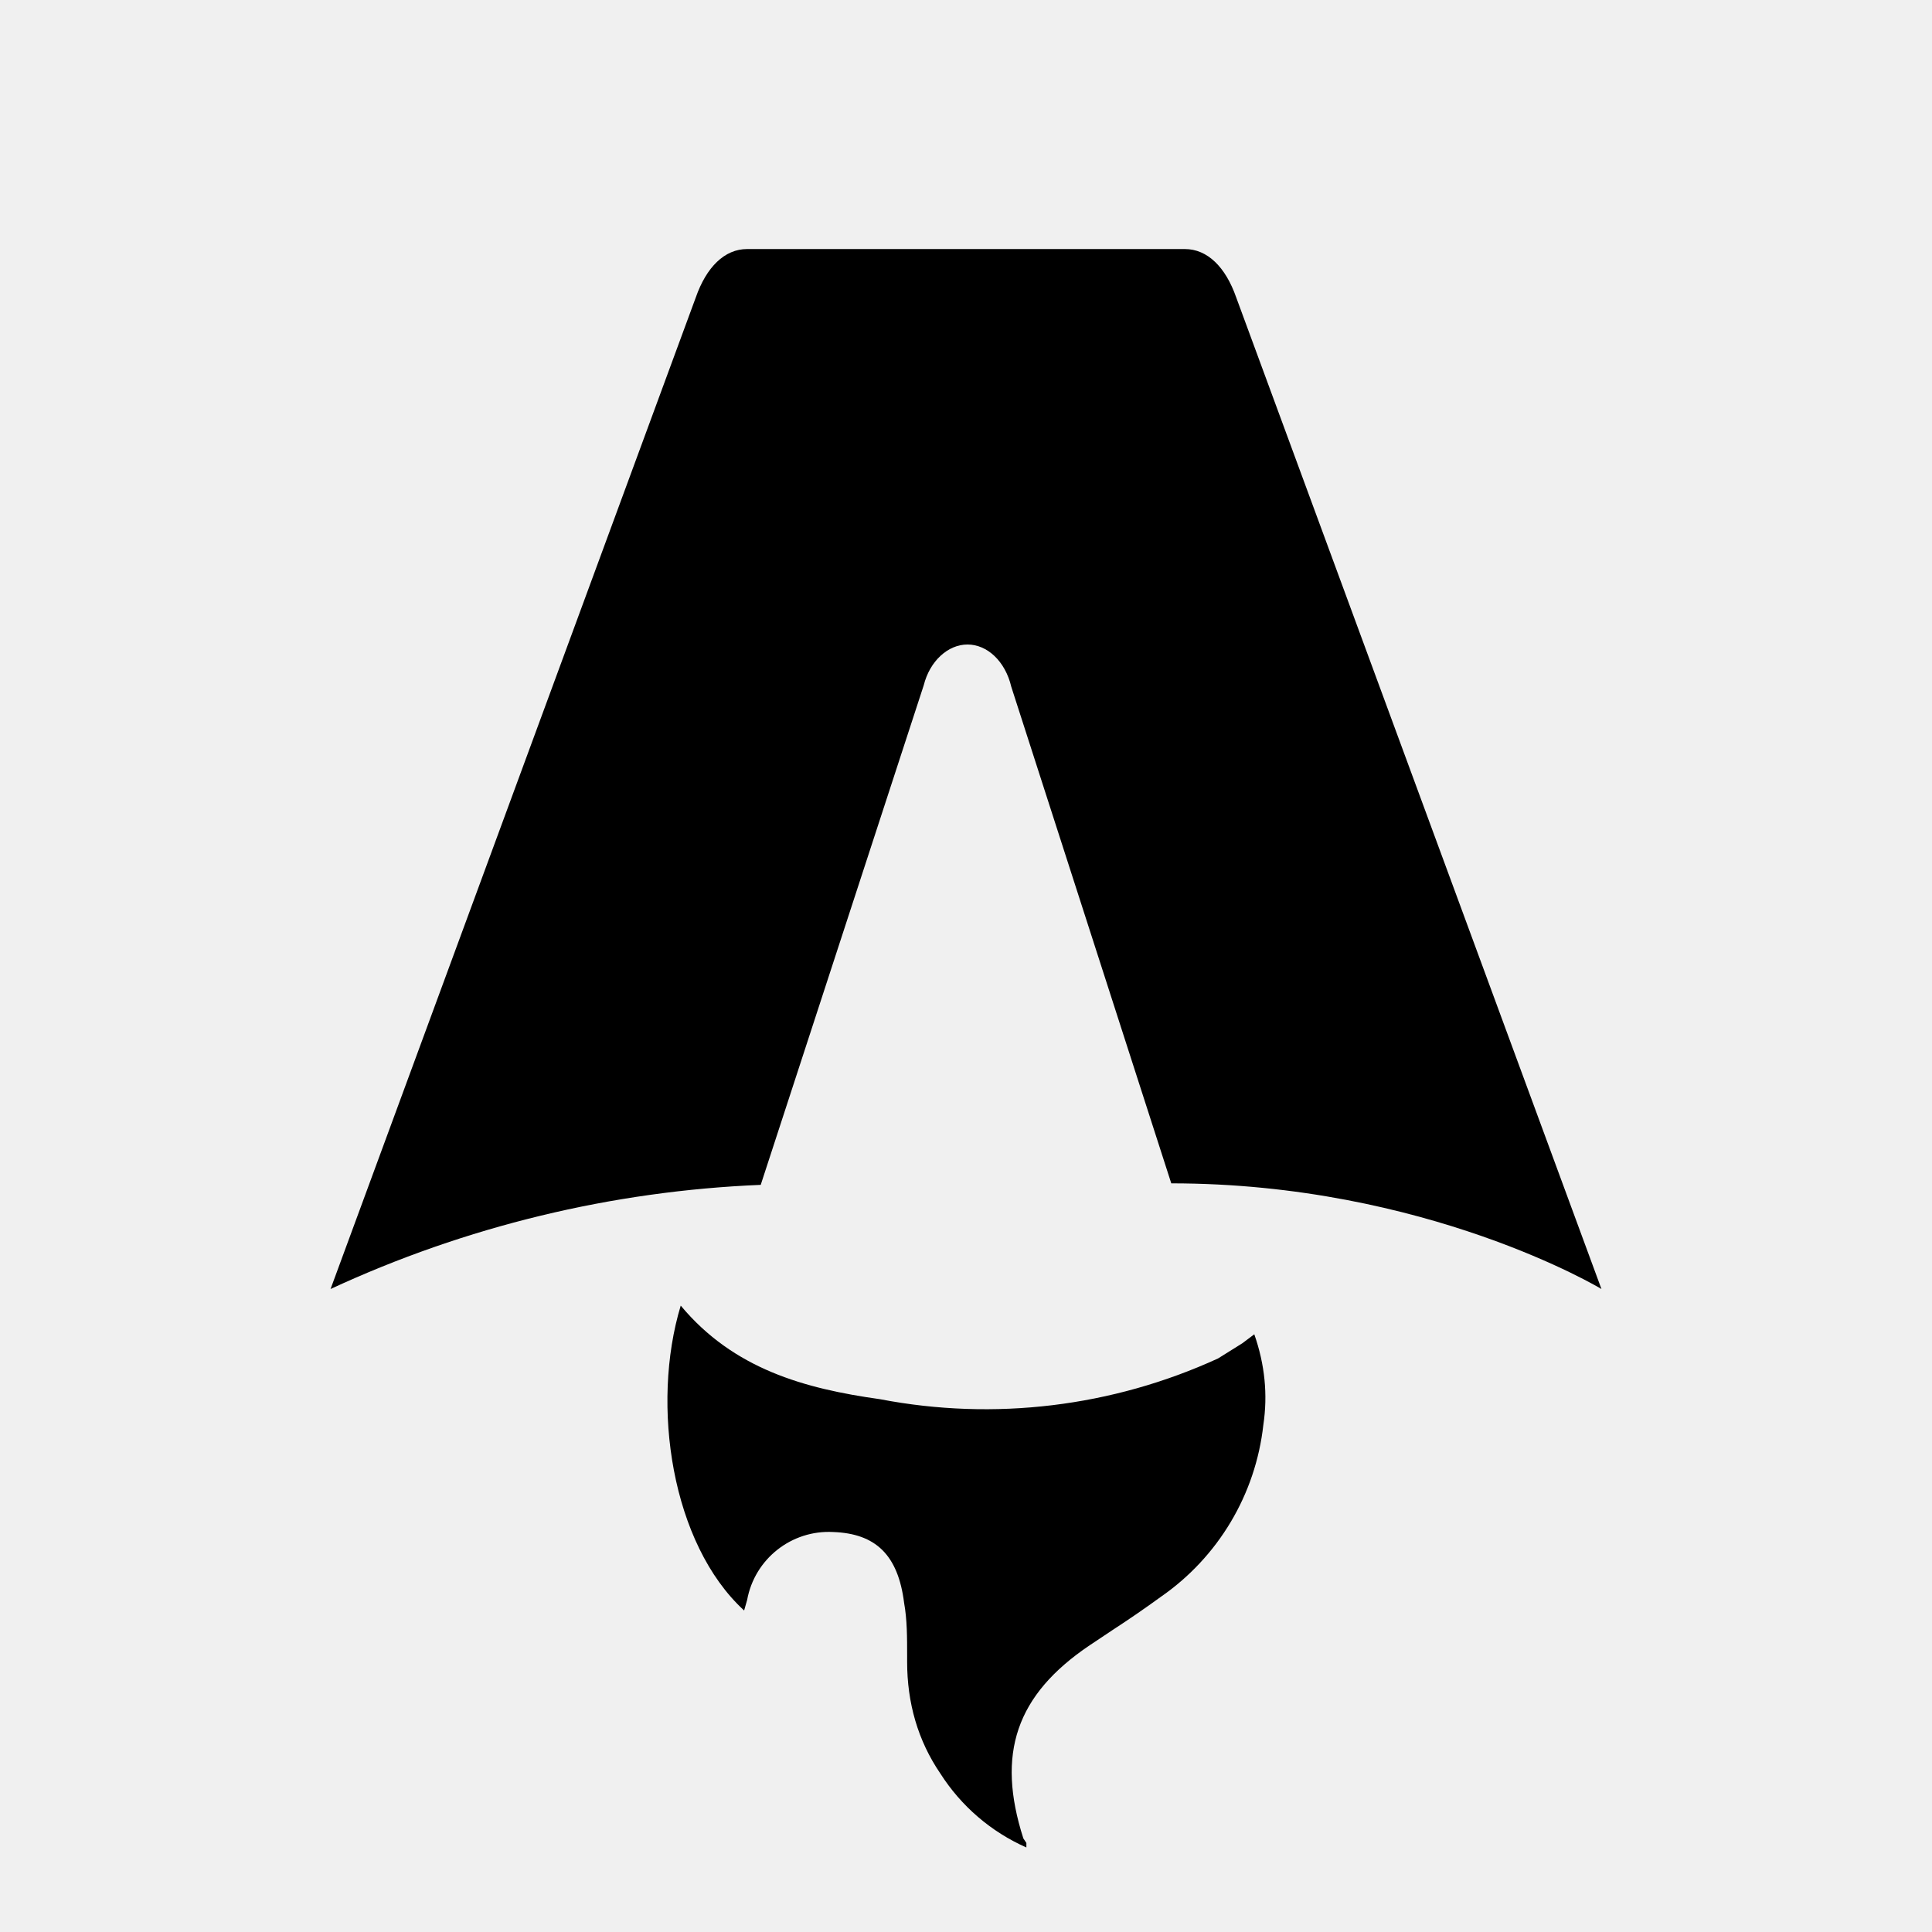
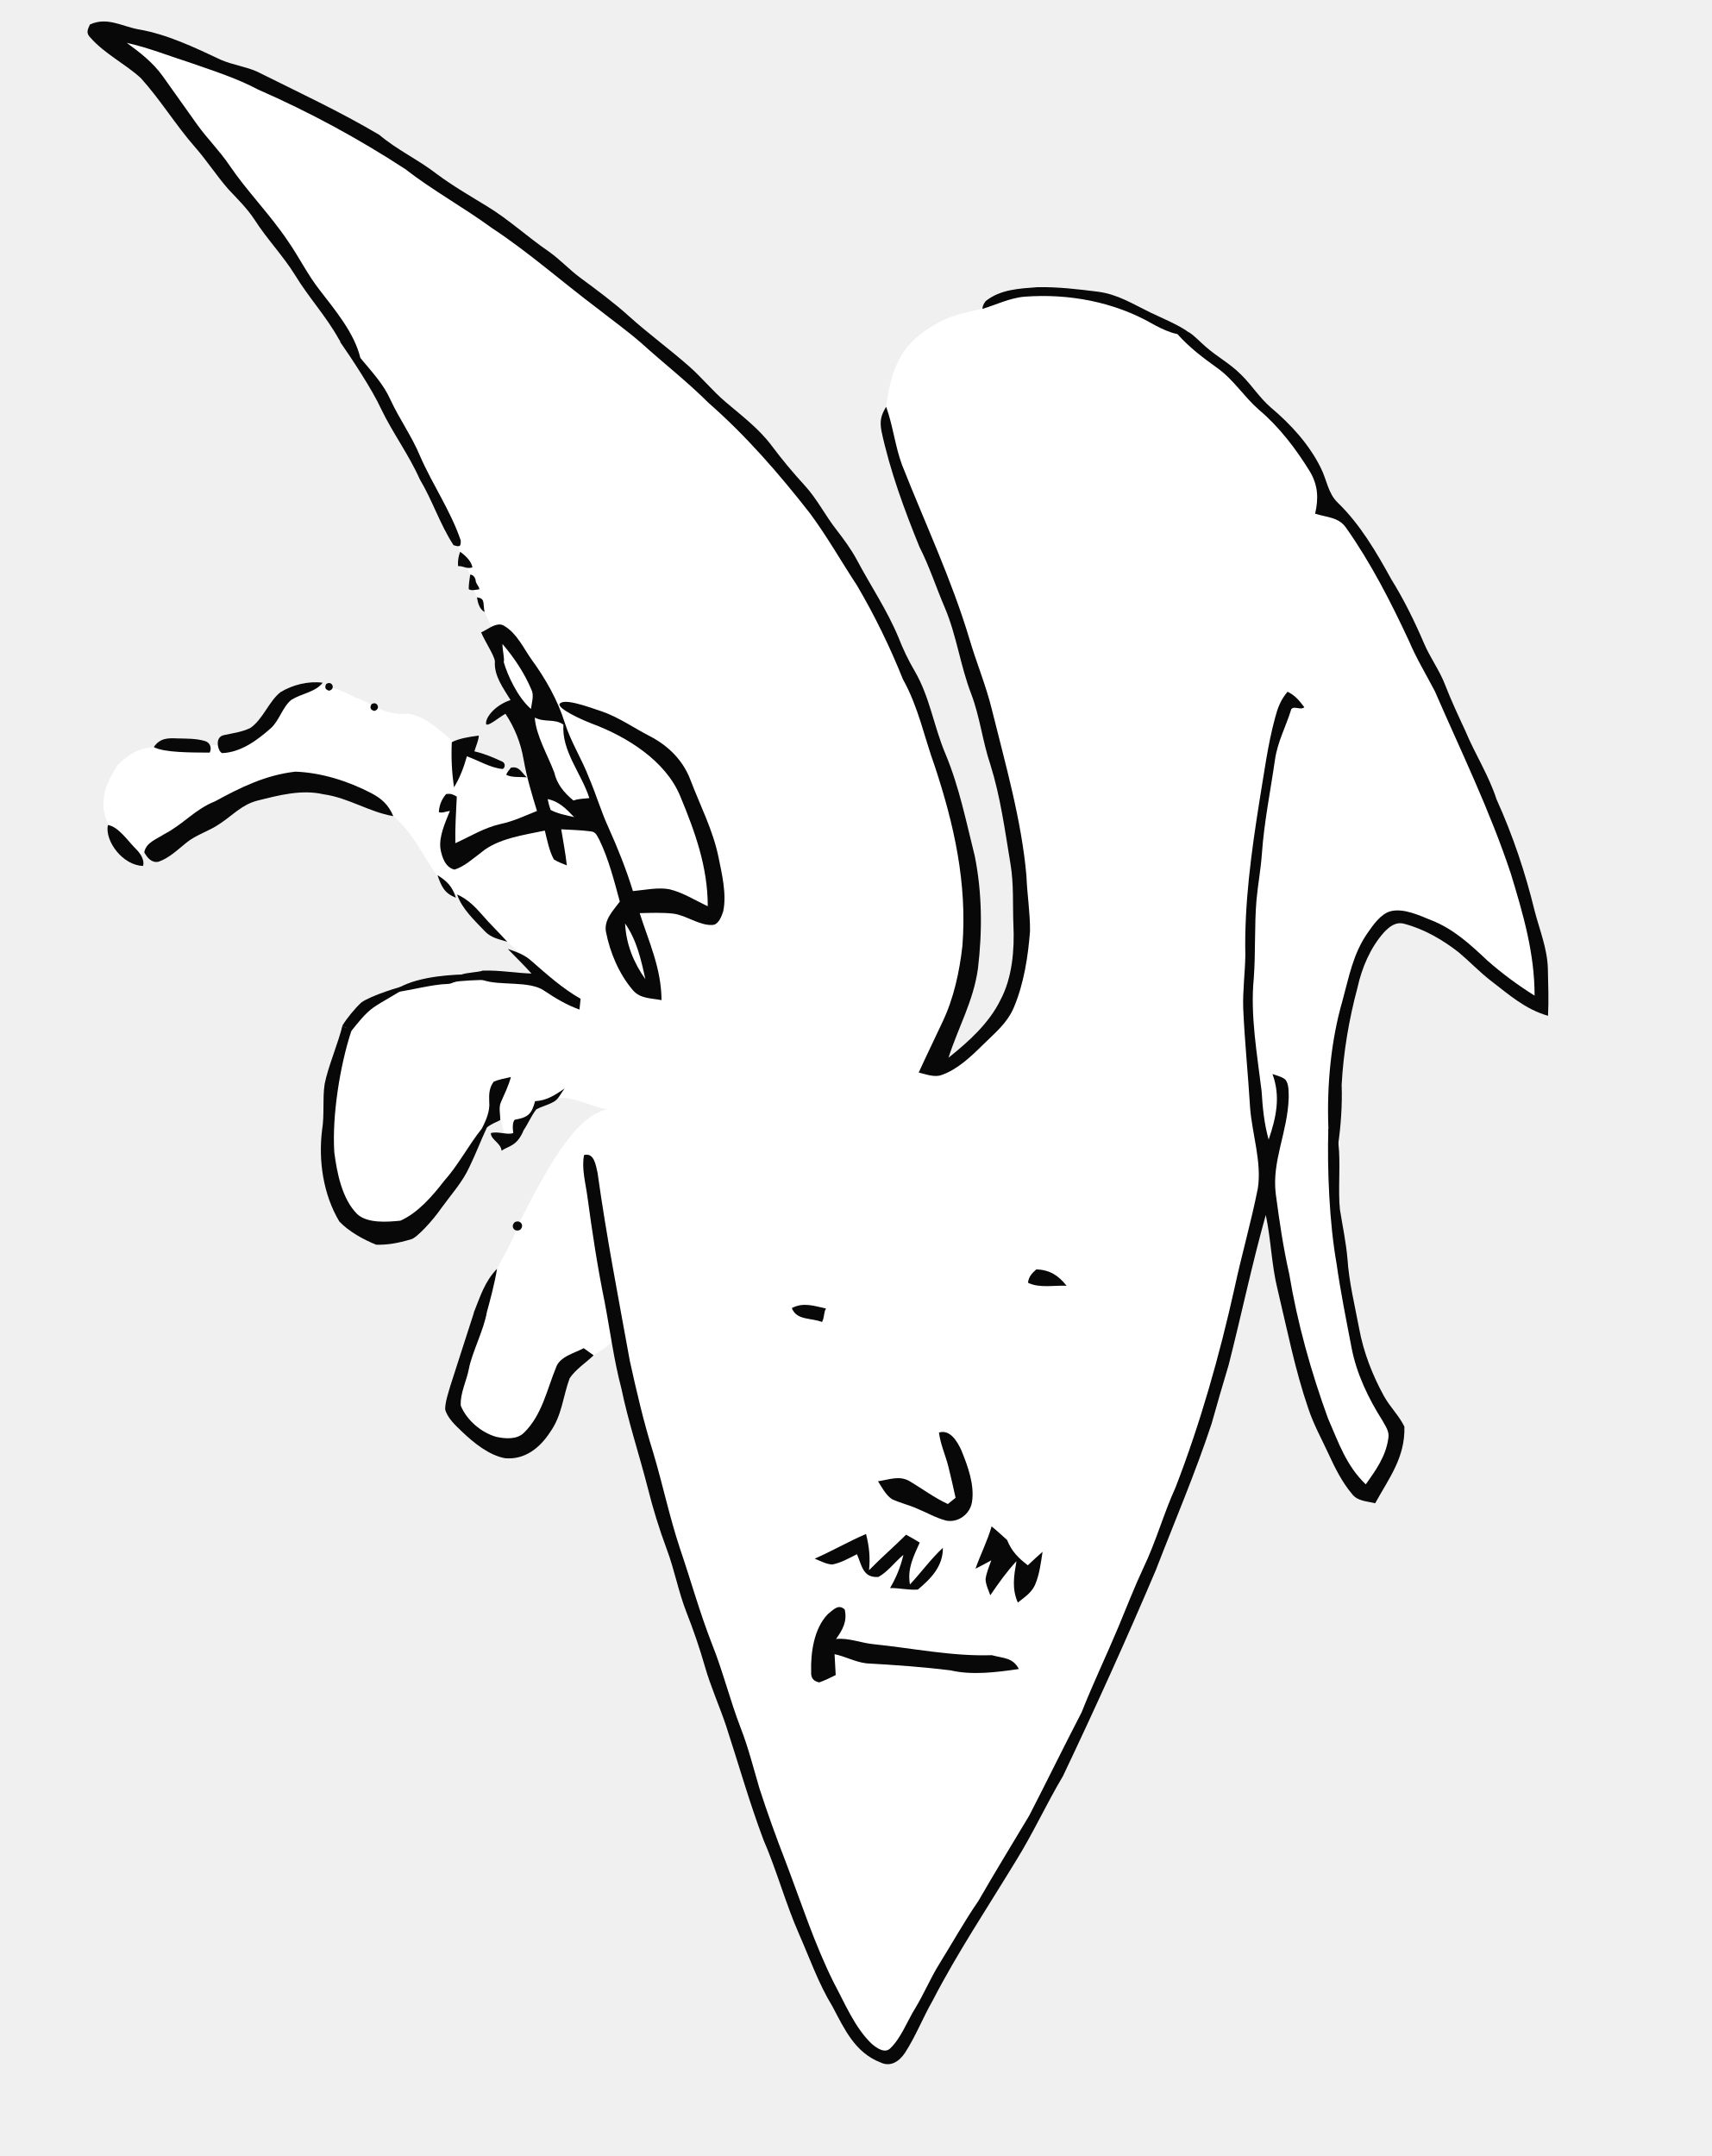
- <svg xmlns="http://www.w3.org/2000/svg" fill="none" viewBox="0 0 128 128">
-   <path d="M50.4 78.5a75.1 75.1 0 0 0-28.5 6.9l24.2-65.7c.7-2 1.9-3.2 3.4-3.2h29c1.5 0 2.7 1.2 3.4 3.2l24.2 65.7s-11.6-7-28.5-7L67 45.5c-.4-1.7-1.6-2.8-2.9-2.8-1.3 0-2.5 1.1-2.9 2.7L50.4 78.5Zm-1.1 28.2Zm-4.2-20.2c-2 6.6-.6 15.8 4.2 20.2a17.5 17.5 0 0 1 .2-.7 5.5 5.5 0 0 1 5.7-4.5c2.8.1 4.3 1.5 4.7 4.7.2 1.1.2 2.3.2 3.5v.4c0 2.7.7 5.2 2.2 7.4a13 13 0 0 0 5.7 4.9v-.3l-.2-.3c-1.8-5.6-.5-9.5 4.4-12.8l1.5-1a73 73 0 0 0 3.2-2.2 16 16 0 0 0 6.8-11.4c.3-2 .1-4-.6-6l-.8.6-1.6 1a37 37 0 0 1-22.4 2.7c-5-.7-9.7-2-13.2-6.2Z" />
-   <style>
-         path { fill: #000; }
-         @media (prefers-color-scheme: dark) {
-             path { fill: #FFF; }
-         }
-     </style>
+ <svg xmlns="http://www.w3.org/2000/svg" xmlns:ns1="http://www.openswatchbook.org/uri/2009/osb" viewBox="0 0 516 650" height="650.0pt" width="516.0pt" version="1.1" id="svg2">
+   <defs id="defs88">
+     <linearGradient id="linearGradient5098" ns1:paint="solid">
+       <stop style="stop-color:#000000;stop-opacity:1;" offset="0" id="stop5096" />
+     </linearGradient>
+   </defs>
+   <path style="fill:#ffffff;fill-opacity:1;stroke:none;stroke-width:0.75px;stroke-linecap:butt;stroke-linejoin:miter;stroke-opacity:1" d="m 360.848,103.886 -11.297,-7.424 -13.556,-6.455 -15.493,-2.582 -10.651,0.646 -7.811,1.626 c -1.42,0.742 -3.03,1.342 -5.063,2.976 -1.085,0.872 -6.666,1.187 -12.821,3.909 -7.219,3.764 -12.126,7.825 -14.85,15.883 -2.102,6.133 -2.728,15.009 -2.432,14.639 l 0.05,1.634 6.778,21.948 12.91,30.34 6.132,20.011 5.164,18.72 6.778,25.498 2.259,15.493 0.646,13.556 0.323,14.847 -3.228,11.297 -4.841,8.392 -9.037,8.392 -6.455,5.164 -3.873,-0.646 6.455,-12.265 5.164,-18.075 0.646,-17.752 -1.937,-18.075 -6.455,-23.239 -8.069,-24.53 -10.006,-21.302 -7.746,-13.556 -9.037,-13.879 -10.651,-14.847 -10.006,-11.297 -9.683,-9.037 L 206.568,111.955 193.335,100.982 181.392,91.299 167.191,80.325 145.243,64.187 126.2,51.599 108.448,39.657 91.342,30.619 71.008,21.905 54.87,15.127 34.858,9.317 l -4.519,0.323 9.683,8.715 6.455,4.841 14.524,20.334 12.91,15.17 15.493,21.302 12.91,18.72 6.455,11.619 12.749,21.141 9.844,18.236 5.164,11.458 c 1.791,3.833 2.028,4.779 3.261,8.093 0.38,1.022 0.321,0.649 0.722,1.407 0.811,1.535 2.008,3.934 2.073,5.52 0.101,2.448 2.837,6.711 3.505,8.314 l 3.188,6.845 0.668,4.701 2.282,9.586 3.88,7.76 5.249,15.976 v 4.793 c -3.624,0.778 -6.723,-0.816 -9.839,-2.332 -4.071,-1.979 -7.906,-4.425 -11.843,-6.113 -5.491,-3.519 -9.749,-9.298 -16.473,-10.556 -7.644,0.748 -10.852,-3.309 -16.278,-4.963 -4.546,-2.524 -9.148,-3.915 -13.123,-3.88 l -8.901,5.249 -6.847,8.673 -10.042,4.336 -21.65,0.648 c -3.283,0.375 -6.333,0.842 -10.987,5.514 -4.071,6.637 -4.307,9.129 -4.137,13.294 0.788,3.898 2.085,5.858 3.224,8.387 l 5.592,5.649 c 0.903,1.807 3.459,-2.797 7.075,-1.598 l 18.372,-11.126 11.868,-7.303 14.607,-2.51 14.835,3.88 8.444,4.108 c 9.578,6.294 12.048,15.025 18.046,22.547 3.68,1.751 8.702,8.433 13.233,13.556 6.162,3.368 10.391,7.678 13.879,12.265 l 3.066,3.389 h -5.326 l -9.683,-0.646 -7.54,0.04 -10.212,1.09 -9.118,2.179 -8.473,3.389 -7.746,7.262 -4.519,14.928 -1.937,17.268 0.968,13.556 2.421,8.392 5.003,6.617 8.23,2.421 7.746,-1.452 7.262,-6.939 6.455,-8.23 5.326,-8.069 6.132,-11.458 c 2.94,0.566 3.07,4.858 3.954,8.15 -2.963,3.358 3.37,-4.882 3.776,-0.699 2.587,-1.107 -0.003,-4.37 2.36,-5.103 2.656,-0.824 0.243,-3.527 3.671,-3.876 2.232,-0.227 1.676,-2.32 4.94,-3.001 5.478,-1.142 13.883,3.82 16.334,3.215 -10.324,1.897 -18.925,18.62 -27.523,35.357 -1.599,5.701 -7.038,13.2 -8.48,18.325 l -2.421,7.746 -2.986,9.118 -2.743,9.521 -2.582,8.15 1.13,5.487 4.277,4.035 7.666,3.55 5.164,0.565 6.375,-3.228 4.922,-9.037 4.277,-11.377 c 5.371,-1.98 10.651,-4.659 15.654,-9.47 l 7.101,32.951 8.553,25.66 19.949,60.182 10.498,32.751 8.673,22.48 9.7,23.279 6.504,11.297 5.135,6.847 5.021,2.168 3.88,-3.081 4.108,-7.417 14.607,-26.132 26.474,-44.961 19.285,-39.597 16.775,-39.712 13.123,-37.201 7.189,-28.643 8.444,-34.234 7.675,35.162 9.199,32.115 5.164,12.104 6.778,9.844 2.743,1.452 6.455,-11.942 1.452,-9.037 -6.294,-9.521 -5.326,-16.784 -4.357,-22.432 -2.743,-24.53 0.807,-25.982 1.452,-20.011 5.487,-19.043 7.908,-12.91 3.066,-1.13 8.392,0.968 8.23,5.164 11.781,9.844 10.006,6.939 4.841,3.228 -0.323,-14.524 -5.487,-24.53 -11.942,-30.178 -15.654,-35.342 -15.977,-30.34 -11.619,-15.493 -3.389,-2.743 -1.937,-7.424 -7.746,-10.813 -10.49,-10.49 -8.392,-8.876 -7.746,-5.971 z" id="path5075" />
+   <path d="m 41.67,8.84 c 8.65,1.45 17.06,5.5 24.99,9.22 3.57,1.53 7.28,1.96 10.84,3.53 12.42,6.21 24.92,11.99 36.88,19.09 5.36,4.54 11.67,7.42 17.2,11.71 4.86,3.62 10.07,6.64 15.23,9.79 6.61,4.02 12.18,9.24 18.54,13.59 3.49,2.44 6.31,5.59 9.74,8.09 4.96,3.66 9.98,7.37 14.55,11.5 5.81,5.23 12.12,9.83 18,15 3.93,3.44 7.14,7.48 11.12,10.85 4.81,4.1 10.08,8.06 13.87,13.16 3.13,4.19 6.42,8.13 9.95,11.98 3.79,4.14 6.19,9.07 9.63,13.44 2.21,2.87 4.34,5.75 6.07,8.95 4.18,7.88 9.08,15.07 12.54,23.36 1.4,3.58 2.96,6.87 4.91,10.19 4.63,7.97 5.65,16.34 9.28,24.99 4.16,9.95 6.21,20.28 8.84,30.79 2.24,11.1 2.31,22.73 0.96,33.95 -1.34,9.76 -5.94,17.69 -8.87,26.86 6.03,-4.81 12.21,-10.36 15.65,-17.39 3.58,-6.72 4.27,-15.16 3.91,-22.65 -0.25,-6.28 0.16,-12.14 -0.88,-18.37 -1.65,-9.96 -3.03,-20.31 -6.06,-29.95 -2.37,-6.99 -3.13,-14.31 -5.75,-21.24 -3.33,-8.59 -4.4,-17.66 -8.01,-26.13 -2.61,-6.09 -4.61,-12.37 -7.63,-18.29 -4.57,-11.22 -8.88,-22.97 -11.43,-34.83 -0.56,-3.06 -0.22,-4.74 1.4,-7.4 2.07,5.74 2.68,11.81 4.78,17.52 7.07,17.92 14.89,34.39 20.33,52.5 2.11,7.19 5.01,14.05 6.78,21.34 4.04,16.32 8.94,33.29 10.4,50.07 0.2,5.57 1.14,11.13 1.08,16.7 -0.6,7.71 -1.84,15.74 -4.85,22.91 -2.06,4.91 -5.85,7.83 -9.5,11.47 -3.47,3.43 -7.66,7.38 -12.35,8.97 -2.15,0.78 -4.71,-0.26 -6.86,-0.75 2.33,-5.11 4.8,-10.15 7.17,-15.24 3.41,-7.15 5.16,-15.25 6.02,-23.08 1.43,-18.74 -2.48,-36.32 -8.32,-53.98 -3.21,-8.87 -4.96,-17.93 -9.61,-26.24 -3.92,-9.76 -8.47,-19.16 -13.81,-28.23 -4.75,-7.25 -9.05,-14.83 -14.2,-21.8 -9.37,-11.98 -19.18,-23.32 -30.65,-33.37 -6.36,-6.36 -13.44,-11.85 -20.09,-17.88 -4.29,-3.74 -8.93,-7.08 -13.4,-10.58 -10.64,-8 -20.67,-16.91 -31.78,-24.22 C 139.74,62.49 130.46,57.43 122.1,50.93 108.03,41.76 93.26,33.76 77.87,27.03 71.26,23.52 64.22,21.32 57.19,18.85 50.86,16.83 44.73,14.37 38.22,12.92 c 4.03,2.95 7.88,5.91 10.82,10.02 3.48,4.87 6.92,9.76 10.4,14.62 3.05,4.26 6.78,7.91 9.71,12.26 5.31,7.84 12.17,14.74 17.47,22.6 3.5,4.98 6.05,10.34 9.84,15.15 4.58,5.94 10.409,12.903 12.169,20.333 C 106.549,106.683 103.27,104.4 102.13,102.21 98.31,95.33 92.99,89.61 88.91,82.87 85.26,77 80.46,72.06 76.75,66.25 74.51,62.83 71.65,60.05 68.88,57.09 65.28,53 62.34,48.37 58.73,44.28 52.96,37.68 48.32,30.03 42.45,23.54 37.78,19.25 31.65,16.31 27.3,11.39 25.86,9.96 26.37,9 27.12,7.37 c 5.2,-2.32 9.42,0.49 14.55,1.47 z" id="path6" style="fill:#080808" />
+   <path d="m 312.76,86.58 c 6.09,-0.12 12.23,0.61 18.27,1.37 5.95,0.79 10.4,3.66 15.67,6.22 3.21,1.56 9.16,3.995 11.95,6.245 C 355.87,102.012 350.23,99.21 347.39,97.61 c -11.6,-6.63 -25.2,-9.14 -38.45,-8.17 -4.48,0.35 -8.807,2.508 -12.79,3.69 0.11,-0.89 0.25,-1.354 1.009,-2.366 C 301.608,87.227 307.27,86.99 312.76,86.58 Z" id="path8" style="fill:#080808" />
+   <path d="m 403.352,345.397 c -1.59,-1.6 -2.972,-3.399 -2.912,-5.819 -0.44,-12.45 0.79,-25.849 4.25,-37.839 2.01,-7.29 3.17,-14.11 7.57,-20.46 1.67,-2.39 3.92,-5.67 6.84,-6.53 4,-1.06 8.74,1.22 12.42,2.7 6.74,2.65 11.71,7.3 16.9,12.17 4.43,3.9 9.2,7.43 14.2,10.55 0,-12.88 -3.46,-24.59 -7.17,-36.81 -6.33,-19.05 -14.93,-36.66 -22.9,-54.97 -2.62,-5.05 -5.58,-9.88 -7.8,-15.16 -5.44,-11.69 -11.49,-23.53 -18.94,-34.08 -2.22,-3.28 -5.86,-3.15 -9.35,-4.28 1.06,-4.62 0.89,-8.57 -1.6,-12.75 -4.21,-6.83 -9.22,-13.43 -15.39,-18.62 -4.67,-4.13 -7.54,-9 -12.5,-12.55 -4.33,-3.09 -8.52,-6.27 -12.06,-10.27 1.19,-0.2 2.43,-0.42 3.64,-0.43 1.8,1.21 3.3,2.91 4.95,4.31 3.49,3.06 7.34,5.07 10.59,8.35 3.29,3.2 5.59,7 9.04,9.97 5.93,4.98 11.48,11.04 14.95,18.01 1.95,3.81 2.23,7.83 5.25,10.72 6.66,6.41 11.65,14.95 16.07,23 3.82,6.15 7.01,12.64 9.86,19.29 1.84,4.36 4.69,8.14 6.39,12.59 1.81,4.67 3.93,9.2 6.04,13.74 2.94,7.08 7.09,13.45 9.47,20.79 4.9,10.81 8.67,22.09 11.48,33.62 1.5,5.78 3.82,11.35 3.98,17.41 0.1,4.75 0.29,9.46 0.05,14.2 -6.92,-2 -11.71,-6.33 -17.3,-10.62 -3.37,-2.61 -6.29,-5.71 -9.55,-8.45 -4.81,-3.78 -10.4,-7.04 -16.35,-8.63 -2.67,-0.79 -4.57,0.77 -6.3,2.59 -4.07,4.6 -6.62,10.61 -7.93,16.57 -2.57,9.57 -4.26,19.49 -4.79,29.39 0.23,5.78 -0.238,12.577 -1.098,18.297" id="path10" style="fill:#080808" />
+   <path d="m 109.26,108.67 c 3.17,3.78 6.35,7.25 8.38,11.7 2.7,5.9 6.5,11.12 8.99,17.13 3.81,8.72 9.16,16.37 12.26,25.42 0.052,2.021 -0.323,1.987 -2.168,1.442 C 132.607,158.03 130.42,150.98 126.54,144.48 c -3.3,-7.45 -8.16,-13.9 -11.67,-21.24 -2.67,-5.81 -8.781,-15.043 -12.401,-20.253 1.79,0.19 5.571,4.043 6.791,5.684 z" id="path12" style="fill:#080808" />
+   <path d="m 138.72,166.35 c 1.412,1.013 3.332,2.684 3.7,4.72 -1.937,0.519 -2.337,-0.387 -4.34,-0.41 -0.089,-1.76 0.116,-2.88 0.64,-4.31 z" id="path14" style="fill:#080808" />
+   <path d="m 141.75,173.23 c 0.976,0.084 1.364,0.803 1.6,1.48 0.03,1.335 0.998,1.813 1.17,2.94 -1.085,0.163 -2.546,0.533 -3.22,-0.05 -0.012,-1.582 0.27,-2.92 0.45,-4.37 z" id="path16" style="fill:#080808" />
+   <path d="m 143.79,180.09 c 2.6,0.38 1.7,1.689 2.3,4.42 -1.498,-0.831 -2.028,-2.604 -2.3,-4.42 z" id="path18" style="fill:#080808" />
+   <path style="fill:#080808" d="M 187.969 235.344 C 185.689 235.465 183.26 237.497 181.301 238.312 C 182.829 241.941 186.197 246.854 186.492 249.195 C 186.093 254.732 189.687 259.35 192.387 263.824 C 186.648 265.669 182.692 270.485 183.199 272.949 C 184.045 273.801 188.062 270.313 190.475 268.988 C 193.95 274.251 196.212 279.913 197.287 286.125 C 198.462 292.762 200.35 299.188 202.35 305.613 C 197.812 307.426 193.524 309.487 188.699 310.512 C 182.424 311.937 177.449 315.099 171.574 317.762 C 171.474 311.899 171.85 306.063 172.125 300.213 C 170.976 299.484 169.854 298.929 168.113 299.25 C 166.553 301.041 165.548 303.211 165.363 306.025 C 166.36 306.587 168.15 305.75 169.537 305.6 C 167.8 309.912 165.313 315.237 165.988 319.949 C 166.538 323.024 167.824 326.913 171.262 327.713 C 174.937 326.613 178.262 323.538 181.312 321.275 C 187.588 315.95 197.438 314.687 205.301 313.012 C 206.201 316.612 206.924 320.588 208.699 323.863 C 210.174 324.838 211.962 325.45 213.6 326.125 C 213.087 321.55 212.226 317.063 211.488 312.525 C 215.188 312.763 218.938 312.812 222.613 313.312 C 224.601 313.438 224.95 315.05 225.85 316.5 C 229.375 323.762 231.438 331.987 233.562 339.762 C 231.113 343.124 227.513 346.587 228.338 351.162 C 229.863 358.912 233.2 366.926 238.35 372.988 C 241.15 376.438 245.262 376.112 249.287 376.912 C 249.187 364.887 244.613 355.262 241.051 344.125 C 245.238 344.025 249.525 343.837 253.688 344.312 C 258.538 344.887 263.612 348.899 268.512 348.574 C 270.787 348.449 271.925 345.274 272.525 343.449 C 273.888 336.999 272.038 329.35 270.738 322.963 C 268.601 312.675 263.963 303.862 260.15 293.85 C 257.388 286.55 251.825 281.025 244.963 277.475 C 238.925 274.362 233.112 270.275 226.762 268.088 C 221.612 266.363 212.202 262.852 210.824 265.375 C 210.485 267.158 218.449 270.95 223.324 272.812 C 236.249 277.65 250.801 286.7 256.301 299.975 C 261.888 313.425 266.712 326.724 266.699 341.512 C 262.024 339.349 257.287 336.312 252.262 335.125 C 247.862 334.3 242.95 335.425 238.5 335.812 C 236 327.637 232.812 319.712 229.312 311.912 C 226.512 305.812 224.626 299.375 221.988 293.188 C 219.263 286.025 215.137 279.7 212.824 272.375 C 210.149 263.825 205.587 255.787 200.324 248.574 C 197.287 244.287 194.813 238.787 190.176 235.975 C 189.473 235.475 188.729 235.303 187.969 235.344 z M 189.35 242.688 C 193.762 247.887 197.538 253.513 200.213 259.801 C 201.35 262.038 200.362 264.801 200.074 267.176 C 195.017 262.743 191.244 254.444 189.826 249.523 C 190.202 248.177 189.276 244.885 189.35 242.688 z M 201.508 270.43 C 205.423 272.382 208.864 270.706 212.307 273.068 C 211.613 283.124 219.045 291.356 222.082 300.756 C 220.082 301.056 218.365 300.883 216.096 301.68 C 212.476 298.698 209.841 295.439 208.857 291.094 C 206.257 284.294 201.997 277.144 201.508 270.43 z M 206.363 301.15 C 210.738 302.013 213.375 304.863 216.338 307.926 C 213.4 307.238 210.137 306.663 207.475 305.213 C 207 303.9 206.638 302.538 206.363 301.15 z M 235.551 348.012 C 239.938 354.287 241.588 361.649 243.188 369.012 C 238.725 362.724 235.926 355.774 235.551 348.012 z " transform="scale(0.8,0.8)" id="path20" />
+   <path d="m 97.26,205.83 c -1.985,2.741 -6.32,3.26 -9.38,5.12 -2.72,2.15 -3.67,6.34 -6.29,8.64 -4.01,3.53 -8.815,7.151 -14.49,7.46 -1.168,0.077 -2.732,-4.705 0.32,-5.41 2.66,-0.57 5.62,-0.96 8.07,-2.18 3.8,-2.63 5.54,-7.99 9.06,-10.78 3.63,-2.2 8.325,-3.419 12.71,-2.85 z" id="path22" style="fill:#080808" />
+   <path d="M 98.35 206.21 C 100.12 205.03 101.29 207.82 99.18 208.23 C 98.06 207.90 97.78 207.23 98.35 206.21 Z" fill="#080808" id="path24" />
+   <path d="m 403.48,344.834 c 0.69,5.44 -0.15,14.346 0.45,19.776 0.78,4.94 1.82,9.8 2.27,14.79 0.45,7.07 2.22,14.15 3.53,21.12 1.31,7.14 4,14.06 7.49,20.4 1.78,3.23 4.56,5.89 6.15,9.19 0.24,9.33 -4.58,15.41 -8.81,23.1 -2.49,-0.64 -5.31,-0.59 -6.98,-2.8 -2.96,-3.51 -5.13,-7.83 -7.03,-11.98 -2.14,-4.64 -4.55,-8.94 -6.16,-13.82 -3.99,-11.61 -6.37,-23.8 -9.22,-35.73 -1.87,-7.44 -1.99,-15.13 -3.59,-22.59 -4.18,14.92 -7.35,30.16 -11.18,45.18 -1.76,5.9 -3.5,11.81 -5.15,17.74 -4.97,15.07 -11.17,29.52 -16.84,44.21 -8.87,20.9 -18.23,41.56 -27.98,62.06 -5.02,8.43 -9.05,17.35 -14.26,25.68 -8.5,14.01 -17.5,27.45 -25.03,42.02 -2.93,5.13 -5.1,10.73 -8.3,15.68 -1.71,2.57 -4.31,4.43 -7.44,2.92 -7.71,-3 -10.84,-10.08 -14.45,-16.87 -4.22,-6.91 -6.82,-14.44 -10.06,-21.8 -4.09,-9.3 -6.7,-19.1 -10.73,-28.42 -4.25,-11.31 -7.56,-23 -11.31,-34.49 -2.01,-5.96 -4.59,-11.65 -6.33,-17.72 -1.59,-5.55 -3.45,-11 -5.57,-16.38 -2.45,-6.23 -3.6,-12.8 -5.96,-19.06 -2.26,-6.09 -4.16,-12.22 -5.73,-18.52 -2.57,-10.03 -5.84,-19.82 -7.95,-29.96 -2.27,-8.6 -3.37,-17.35 -5.04,-26.06 -2.16,-10.53 -3.77,-21.22 -5.21,-31.87 -0.53,-3.96 -1.8,-8.49 -0.98,-12.41 3.1,-0.81 3.55,3.25 4.06,5.36 2.65,19.05 6.32,37.86 9.74,56.77 2.06,9.3 4.19,18.56 7.06,27.65 2.87,9.63 4.91,19.45 8.09,28.99 3.22,9.46 5.91,19.17 9.53,28.46 3.34,8.3 5.46,17 8.67,25.35 2.35,6.01 3.9,12.23 5.72,18.4 2.39,7.39 5.04,14.72 7.85,21.97 4.65,12.18 8.69,24.83 14.52,36.51 3.32,6.16 6.37,13.67 11.48,18.51 1.41,1.19 3.87,3.01 5.56,1.37 3.27,-3.13 5.04,-8.02 7.4,-11.86 2.7,-4.4 4.66,-9.18 7.38,-13.57 3.96,-6.36 7.58,-12.9 11.84,-19.08 4.97,-8.65 10.2,-17.14 15.31,-25.71 5.32,-10.33 10.41,-20.77 15.77,-31.09 3.44,-8.71 7.49,-17.15 11.11,-25.79 2.48,-5.94 4.79,-11.94 7.52,-17.77 3.79,-7.88 6.07,-16.31 9.69,-24.26 7.54,-19.5 13.26,-39.79 17.8,-60.18 2.15,-10.02 5,-19.84 6.99,-29.89 1.28,-7.74 -1.72,-16.62 -2.31,-24.35 -0.6,-10.01 -1.65,-19.98 -2.08,-30.01 -0.18,-5.4 0.56,-10.59 0.64,-16.01 -0.34,-15.53 1.83,-31.2 4.26,-46.52 1.4,-8.31 2.49,-16.95 4.71,-25.07 0.74,-2.86 1.638,-5.355 3.75,-7.85 2.123,0.967 3.665,2.76 5.06,4.68 -1.224,0.996 -3.007,-0.547 -3.93,0.58 -1.68,5.44 -4.12,9.74 -4.92,15.26 -1.37,9.56 -3.26,18.69 -3.94,28.33 -0.34,4.67 -1.19,9.28 -1.63,13.94 -0.66,7.9 -0.23,15.77 -0.82,23.67 -1.09,11.15 1.04,22.95 2.37,34.01 0.3,4.93 0.77,9.79 2.12,14.56 2.25,-6.62 3.67,-12.97 1.15,-19.78 1.3,0.49 2.91,0.8 3.95,1.74 1.05,1.42 0.92,3.73 0.94,5.43 -0.31,10.45 -5.15,19.04 -3.89,29.02 1.06,8.08 2.26,16.19 4.06,24.15 2.44,14.71 6.57,29.46 11.67,43.46 3.2,7.31 5.47,14.23 11.39,19.91 3.08,-4.31 6.03,-8.43 6.8,-13.82 0.41,-2.1 -0.82,-3.66 -1.77,-5.42 -4.22,-6.64 -7.82,-14.14 -9.3,-21.92 -1.61,-8.4 -3.33,-16.86 -4.52,-25.33 -2.19,-12.36 -2.853,-28.346 -2.493,-40.866 1.09,1.4 2.873,2.83 3.043,4.68" id="path26" style="fill:#080808" />
+   <path d="M 111.98 212.32 C 113.75 211.13 114.90 213.89 112.82 214.33 C 111.68 214.01 111.40 213.34 111.98 212.32 Z" fill="#080808" id="path28" />
+   <path d="m 53.512,222.622 c 2.67,0.07 5.54,0 8.13,0.75 1.584,0.359 2.338,2.005 1.57,3.53 -5.66,-0.03 -13.775,0.01 -16.85,-1.67 1.904,-2.791 4.32,-2.73 7.15,-2.61 z" id="path32" style="fill:#080808" />
+   <path d="m 144.35,221.76 c -0.094,1.623 -0.9,3.17 -1.33,4.76 2.898,0.651 5.708,1.841 8.51,3.15 1.032,0.643 0.621,1.929 -0.02,2.17 -3.636,-0.329 -7.18,-2.53 -10.76,-3.82 -0.914,3.216 -2.104,6.495 -3.89,9.35 -0.65,-4.54 -0.873,-8.908 -0.66,-13.61 1.978,-1.067 5.322,-1.651 8.15,-2 z" id="path34" style="fill:#080808" />
+   <path d="m 154.01,231.45 c 2.51,-0.57 3.17,1.42 4.76,2.9 -2.04,-0.17 -4.285,0.106 -6.1,-0.7 -0.043,-0.654 0.88,-1.48 1.34,-2.2 z" id="path36" style="fill:#080808" />
+   <path d="M 89.05 232.64 C 96.93 232.94 104.89 235.48 111.87 239.09 C 115.12 240.80 117.10 242.62 118.56 246.05 C 111.20 244.79 105.04 240.51 97.56 239.47 C 90.90 237.93 84.06 239.75 77.55 241.39 C 72.97 242.56 70.19 245.76 66.32 248.31 C 63.06 250.60 59.13 251.62 56.12 254.11 C 53.64 256.12 50.87 258.77 47.80 259.79 C 45.76 260.27 44.35 258.56 43.49 256.96 C 44.04 253.93 47.29 252.98 49.54 251.46 C 55.08 248.63 58.93 243.89 64.79 241.61 C 72.59 237.35 80.06 233.67 89.05 232.64 Z" fill="#080808" id="path38" />
+   <path d="m 32.52,248.74 c 3.155,0.443 5.89,4.65 8.52,7.28 1.33,1.3 2.615,3.35 2.08,5.04 -6.05,-0.12 -11.579,-7.454 -10.6,-12.32 z" id="path42" style="fill:#080808" />
+   <path d="M 131.88 263.84 C 134.86 265.74 136.28 267.19 137.45 270.64 C 133.92 269.33 133.04 267.14 131.88 263.84 Z" fill="#080808" id="path44" />
+   <path d="M 137.80 269.67 C 140.84 271.00 143.10 273.23 145.25 275.69 C 147.68 278.56 150.42 281.13 152.93 283.93 C 150.44 283.15 148.14 282.79 146.24 280.84 C 143.11 277.53 139.25 274.03 137.80 269.67 Z" fill="#080808" id="path46" />
+   <path d="m 153.08,286.09 c 2.61,0.89 5.1,1.75 7.17,3.66 4.72,4.11 9.31,8.25 14.78,11.37 -0.11,1.08 -0.22,2.17 -0.34,3.25 -3.8,-1.36 -7.15,-3.35 -10.49,-5.59 -4.51,-3.28 -13.705,-1.439 -18.775,-3.369 -0.86,-0.73 -0.594,-1.92 0.167,-2.781 5.03,-0.17 9.608,0.71 14.628,0.88 -2.28,-2.58 -4.77,-4.94 -7.14,-7.42 z" id="path50" style="fill:#080808" />
+   <path d="m 145.598,292.622 c -0.01,1.65 0.554,1.181 0.494,2.831 -0.86,-0.04 -8.175,0.188 -9.207,0.665 -1.807,0.088 1.076,-0.942 2.25,-2.305 1.61,-0.62 4.834,-0.651 6.464,-1.191 z" id="path52" style="fill:#080808" />
+   <path d="m 139.98,293.77 c 0.57,-0.064 -2.97,2.89 -5.01,2.87 -4.98,0.14 -11.862,2.132 -16.792,2.632 4.94,-4.4 15.542,-5.332 21.802,-5.502 z" id="path54" style="fill:#080808" />
+   <path d="m 123.942,296.732 c -2.17,1.68 -9.052,5.368 -11.292,6.958 -2.61,1.85 -4.751,4.664 -6.751,7.154 -0.45,-0.68 -2.226,-0.983 -2.676,-1.663 1.34,-2.19 3.807,-5.201 5.717,-6.961 2.87,-2.05 11.612,-4.838 15.002,-5.488 z" id="path56" style="fill:#080808" />
+   <path d="M 155.17 368.48 C 156.81 367.58 158.22 369.47 156.81 370.75 C 155.15 371.66 153.75 369.76 155.17 368.48 Z" fill="#080808" id="path68" />
+   <path d="m 312.418,382.686 c 4.055,0.181 6.645,1.816 9.115,4.956 -3.75,-0.19 -8.233,0.787 -11.643,-0.923 0.27,-1.86 1.118,-2.764 2.528,-4.034 z" id="path70" style="fill:#080808" />
+   <path d="M 149.84 382.52 C 149.04 387.31 147.75 392.03 146.46 396.70 C 145.26 396.35 144.06 396.00 142.86 395.65 C 144.77 390.86 146.14 386.31 149.84 382.52 Z" fill="#080808" id="path72" />
+   <path d="m 238.7,394.37 c 3.54,-1.888 6.844,-0.591 10.294,0.119 -0.79,1.47 -0.385,2.606 -1.195,4.076 -3.42,-1.35 -7.609,-0.425 -9.099,-4.195 z" id="path74" style="fill:#080808" />
+   <path d="m 143.015,395.303 c 0.96,0.24 3.928,-0.76 3.668,0.56 -0.64,4.55 -4.514,12.246 -5.324,16.786 -0.67,3.58 -2.73,7.54 -2.45,11.15 1.77,4.35 6.19,8.13 10.7,9.39 2.7,0.58 6.2,0.88 8.34,-1.23 5.45,-5.33 6.87,-12.88 9.64,-19.59 1.07,-3.4 5.53,-4.36 8.37,-5.92 l 3,2.16 c -2.35,2.26 -5.45,4.22 -7.24,6.94 -2.06,5.61 -2.26,11.13 -5.9,16.24 -3.08,4.74 -7.62,8.38 -13.57,7.84 -4.85,-0.89 -9.43,-4.64 -12.93,-7.97 -1.91,-1.84 -4.47,-4.14 -5.13,-6.79 0.05,-2.37 0.92,-4.78 1.57,-7.05 2.17,-6.84 5.075,-15.687 7.255,-22.517 z" id="path76" style="fill:#080808" />
+   <path d="M 283.06 431.89 C 286.46 430.85 288.61 434.65 289.80 437.21 C 291.73 441.94 293.86 447.72 293.01 452.87 C 292.42 456.47 288.92 459.11 285.29 458.45 C 282.22 457.69 279.33 455.97 276.40 454.79 C 273.95 453.70 271.30 453.11 268.89 451.97 C 267.05 450.76 265.85 448.40 264.68 446.58 C 268.10 446.10 271.17 444.70 274.38 446.65 C 278.18 448.93 281.69 451.57 285.74 453.44 C 286.51 452.81 287.29 452.18 288.07 451.55 C 287.38 448.40 286.67 445.26 285.89 442.13 C 284.98 438.56 283.53 435.54 283.06 431.89 Z" fill="#080808" id="path78" />
+   <path d="M 298.93 460.18 C 300.55 461.47 302.04 462.92 303.60 464.28 C 304.97 467.72 306.98 469.70 309.85 471.91 C 311.31 470.53 312.78 469.16 314.29 467.83 C 313.77 471.19 313.35 474.87 311.94 477.99 C 310.82 480.30 308.78 481.59 306.83 483.15 C 304.97 478.88 305.67 475.08 306.42 470.67 C 303.46 473.85 300.99 477.37 298.53 480.95 C 298.00 479.40 297.14 477.73 297.11 476.08 C 297.37 474.15 298.18 472.25 298.84 470.42 C 297.27 471.29 295.68 472.13 294.07 472.94 C 295.58 468.62 297.67 464.59 298.93 460.18 Z" fill="#080808" id="path80" />
+   <path d="M 273.15 462.68 C 274.54 463.43 275.90 464.25 277.26 465.06 C 275.39 469.27 273.47 472.90 274.31 477.69 C 277.73 474.05 280.57 470.05 284.24 466.64 C 284.31 472.18 280.66 475.92 276.70 479.23 C 273.93 479.44 271.12 478.74 268.32 478.77 C 270.21 475.53 271.47 472.43 272.34 468.77 C 269.80 470.85 267.69 473.84 264.82 475.42 C 260.13 475.80 259.80 471.91 258.34 468.57 C 255.99 469.75 253.48 471.20 250.89 471.67 C 249.08 471.59 247.26 470.58 245.60 469.91 C 250.85 467.61 255.81 464.73 261.07 462.47 C 262.02 466.15 262.38 469.60 261.98 473.39 C 265.58 469.69 269.50 466.33 273.15 462.68 Z" fill="#080808" id="path82" />
+   <path d="m 254.64,485.23 c 0.83,3.55 -0.6,6.1 -2.61,8.9 3.84,-0.4 7.467,1.194 11.277,1.564 11.95,1.23 23.813,3.715 35.673,3.319 3.75,1 6.311,0.698 8.171,4.168 -6.77,0.99 -14.091,1.919 -20.521,0.419 -8.29,-1.04 -17.09,-1.656 -25.43,-2.126 -3.41,-0.41 -6.26,-2.054 -9.61,-2.764 0.11,2.1 0.23,4.2 0.34,6.3 -1.62,0.78 -3.27,1.63 -4.97,2.21 -1.79,-0.4 -2.53,-1.34 -2.43,-3.19 -0.17,-5.75 0.84,-13.1 5.05,-17.42 1.58,-1.21 3.15,-3.18 5.06,-1.38 z" id="path84" style="fill:#080808" />
+   <path style="fill:#080808" d="m 170.215,328.177 c -1.17,1.39 -1.817,3.366 -3.57,4.14 -1.56,0.87 -3.38,1.28 -4.95,2.11 -1.53,1.95 -2.48,4.31 -3.83,6.3 -1.987,4.854 -4.499,4.713 -6.66,6.18 -0.248,-2.369 -3.254,-3.318 -3.24,-5.29 2.25,-0.648 4.811,0.649 6.77,-0.02 -0.216,-1.34 -0.279,-3.369 0.45,-4.02 4.02,-0.68 5.1,-1.73 6.12,-5.59 3.58,-0.18 6.04,-1.89 8.91,-3.81 z" id="path3470" />
+   <path style="fill:#080808" d="m 103.242,309.168 c 1.17,1.12 1.564,0.384 2.714,1.524 -3.47,10.47 -5.888,25.736 -5.178,36.716 0.8,6.18 2.31,13.97 6.85,18.57 3.09,2.93 9.14,2.43 13.07,2.04 5.25,-2.31 9.71,-7.47 13.15,-11.94 4.35,-4.86 7.31,-10.69 11.38,-15.8 1.28,-2.44 2.56,-5.38 2.25,-8.2 -0.1,-2.2 0,-4.18 1.38,-6 1.64,-0.66 3.44,-0.99 5.16,-1.37 -0.71,2.63 -1.89,5.03 -2.98,7.51 -0.77,1.6 -0.22,3.73 -0.21,5.47 -1.35,0.66 -2.89,1.26 -4.04,2.23 -1.84,3.9 -3.35,7.96 -5.25,11.84 -2,4.5 -5.6,8.46 -8.51,12.49 -2.55,3.72 -7.44,9.011 -9.08,9.37 -4.165,1.232 -7.173,1.72 -10.54,1.64 -3.82,-1.52 -8.27,-3.99 -11.1,-6.98 -4.85,-8.08 -6.37,-18.35 -5.21,-27.61 0.75,-4.54 0.09,-9.27 0.76,-13.81 1.01,-5.22 4.164,-12.52 5.384,-17.69 z" id="path3468" />
</svg>
